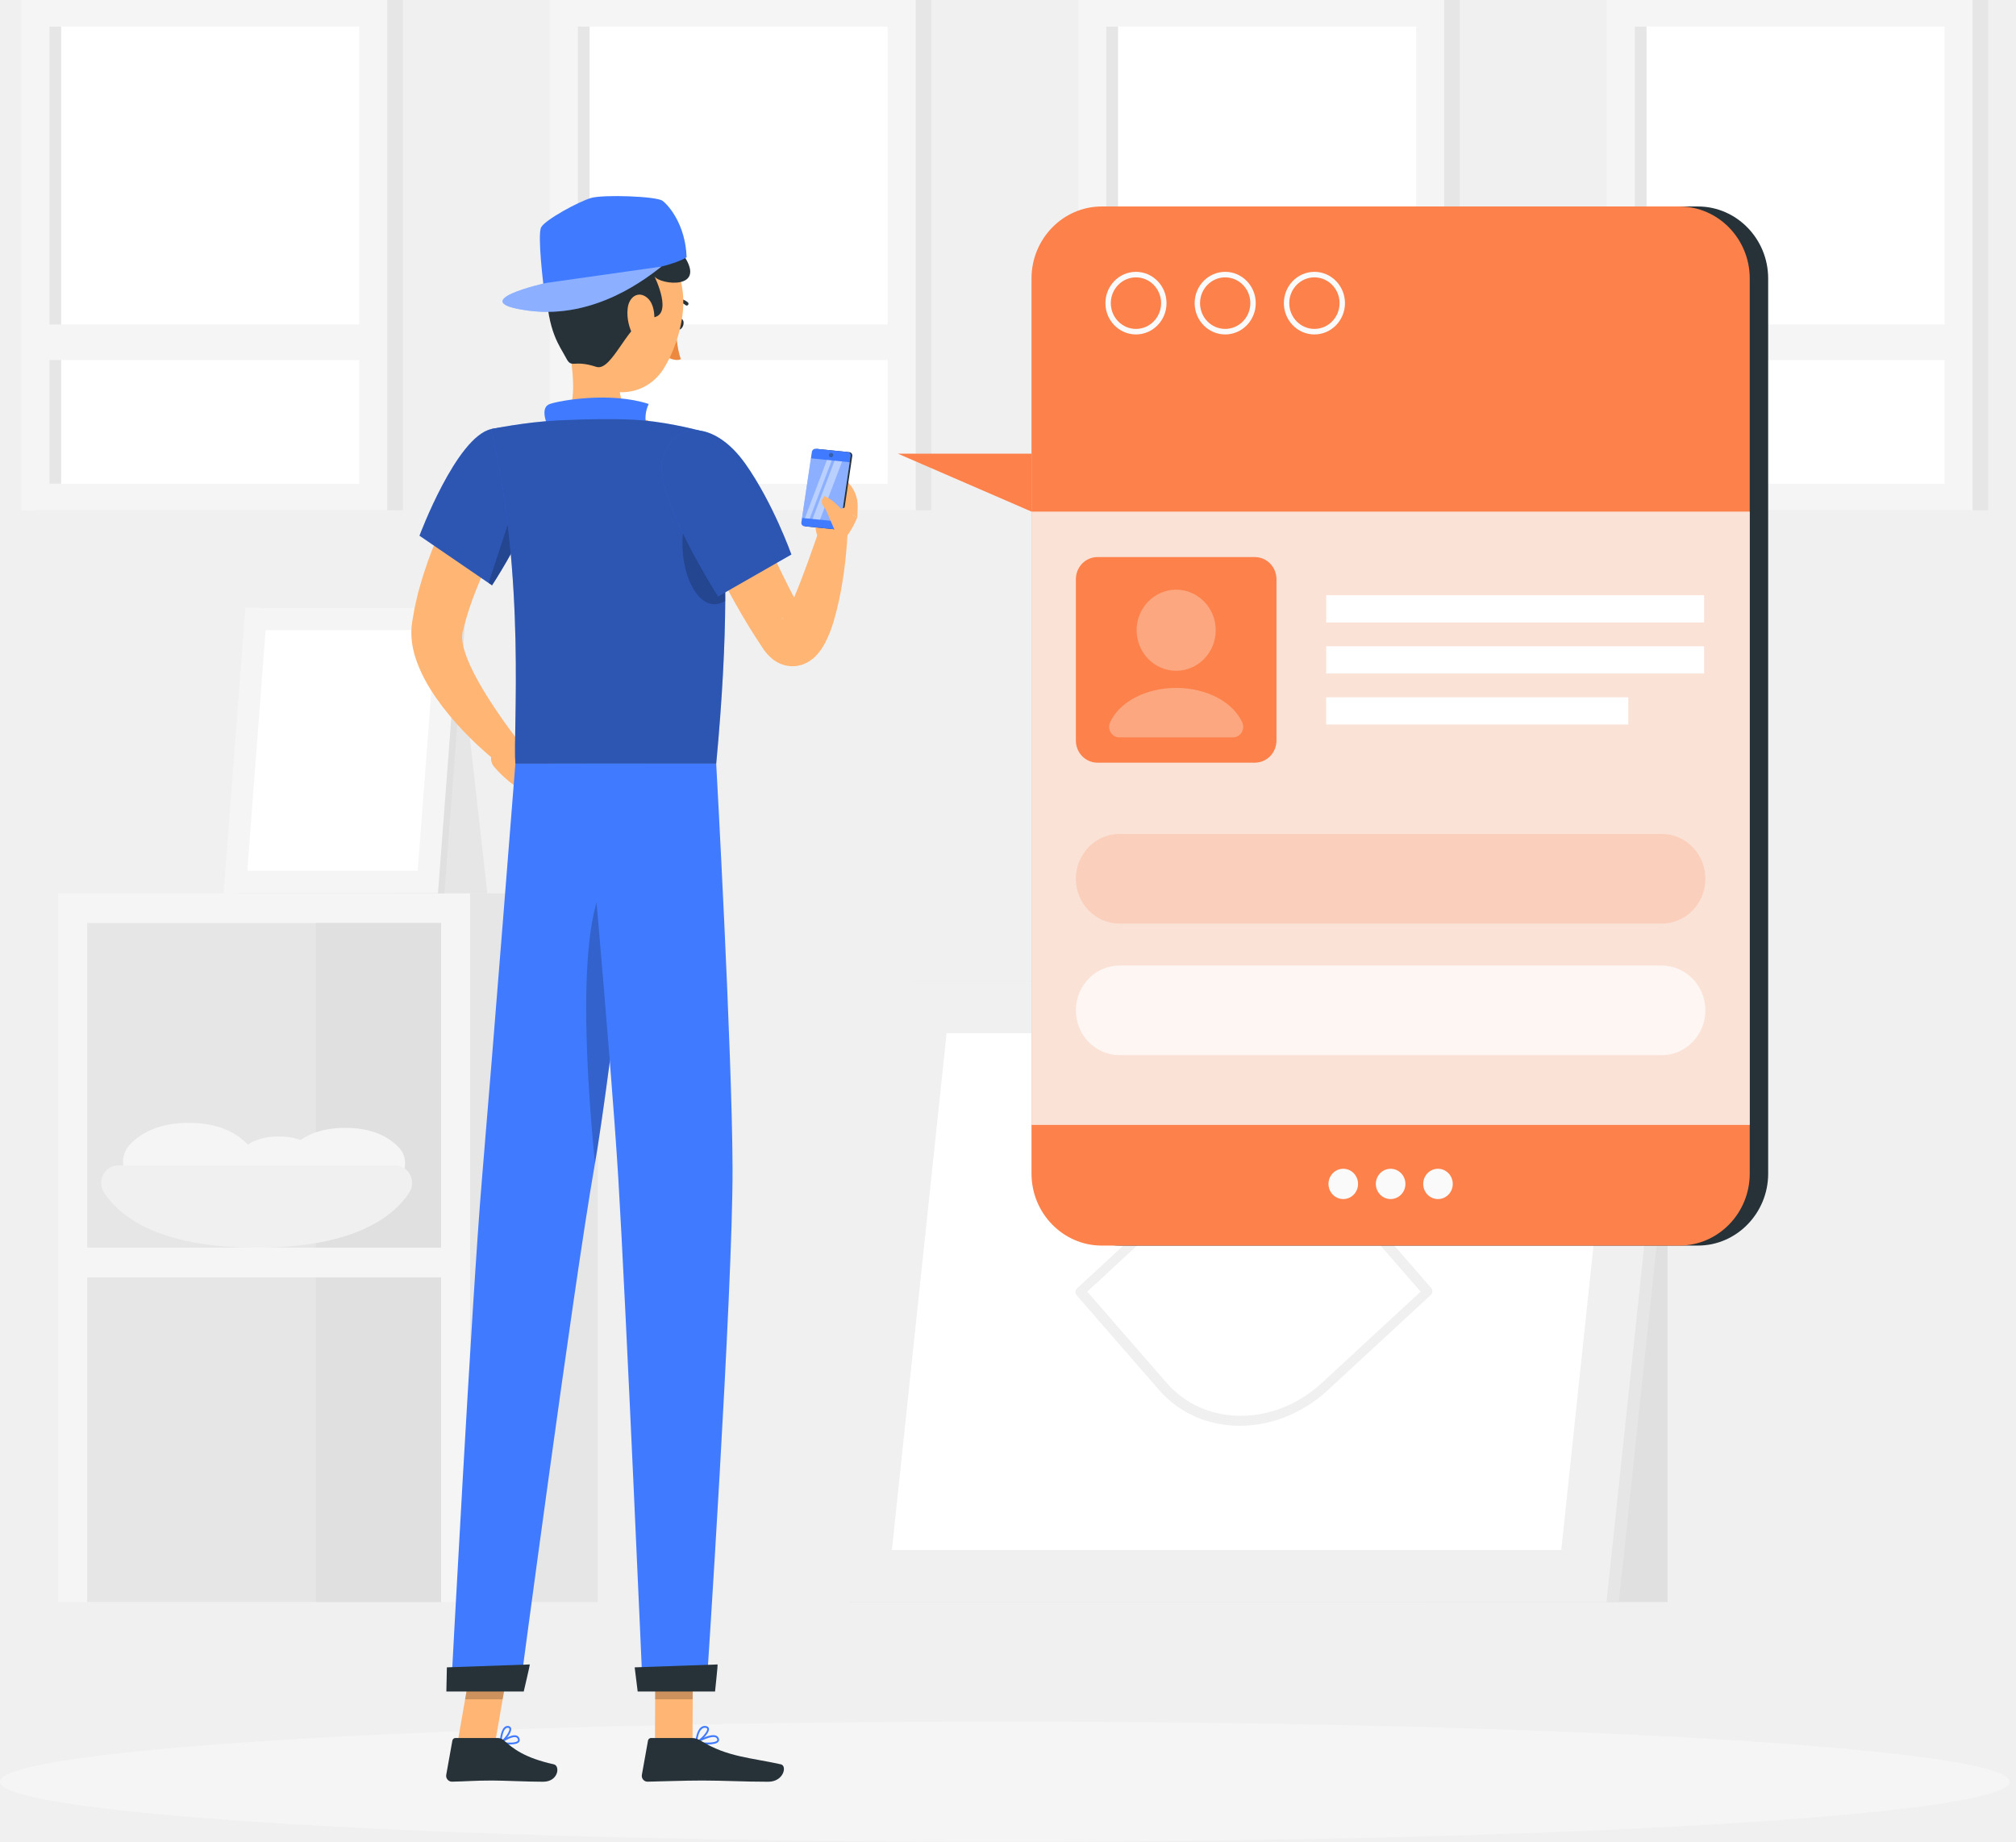
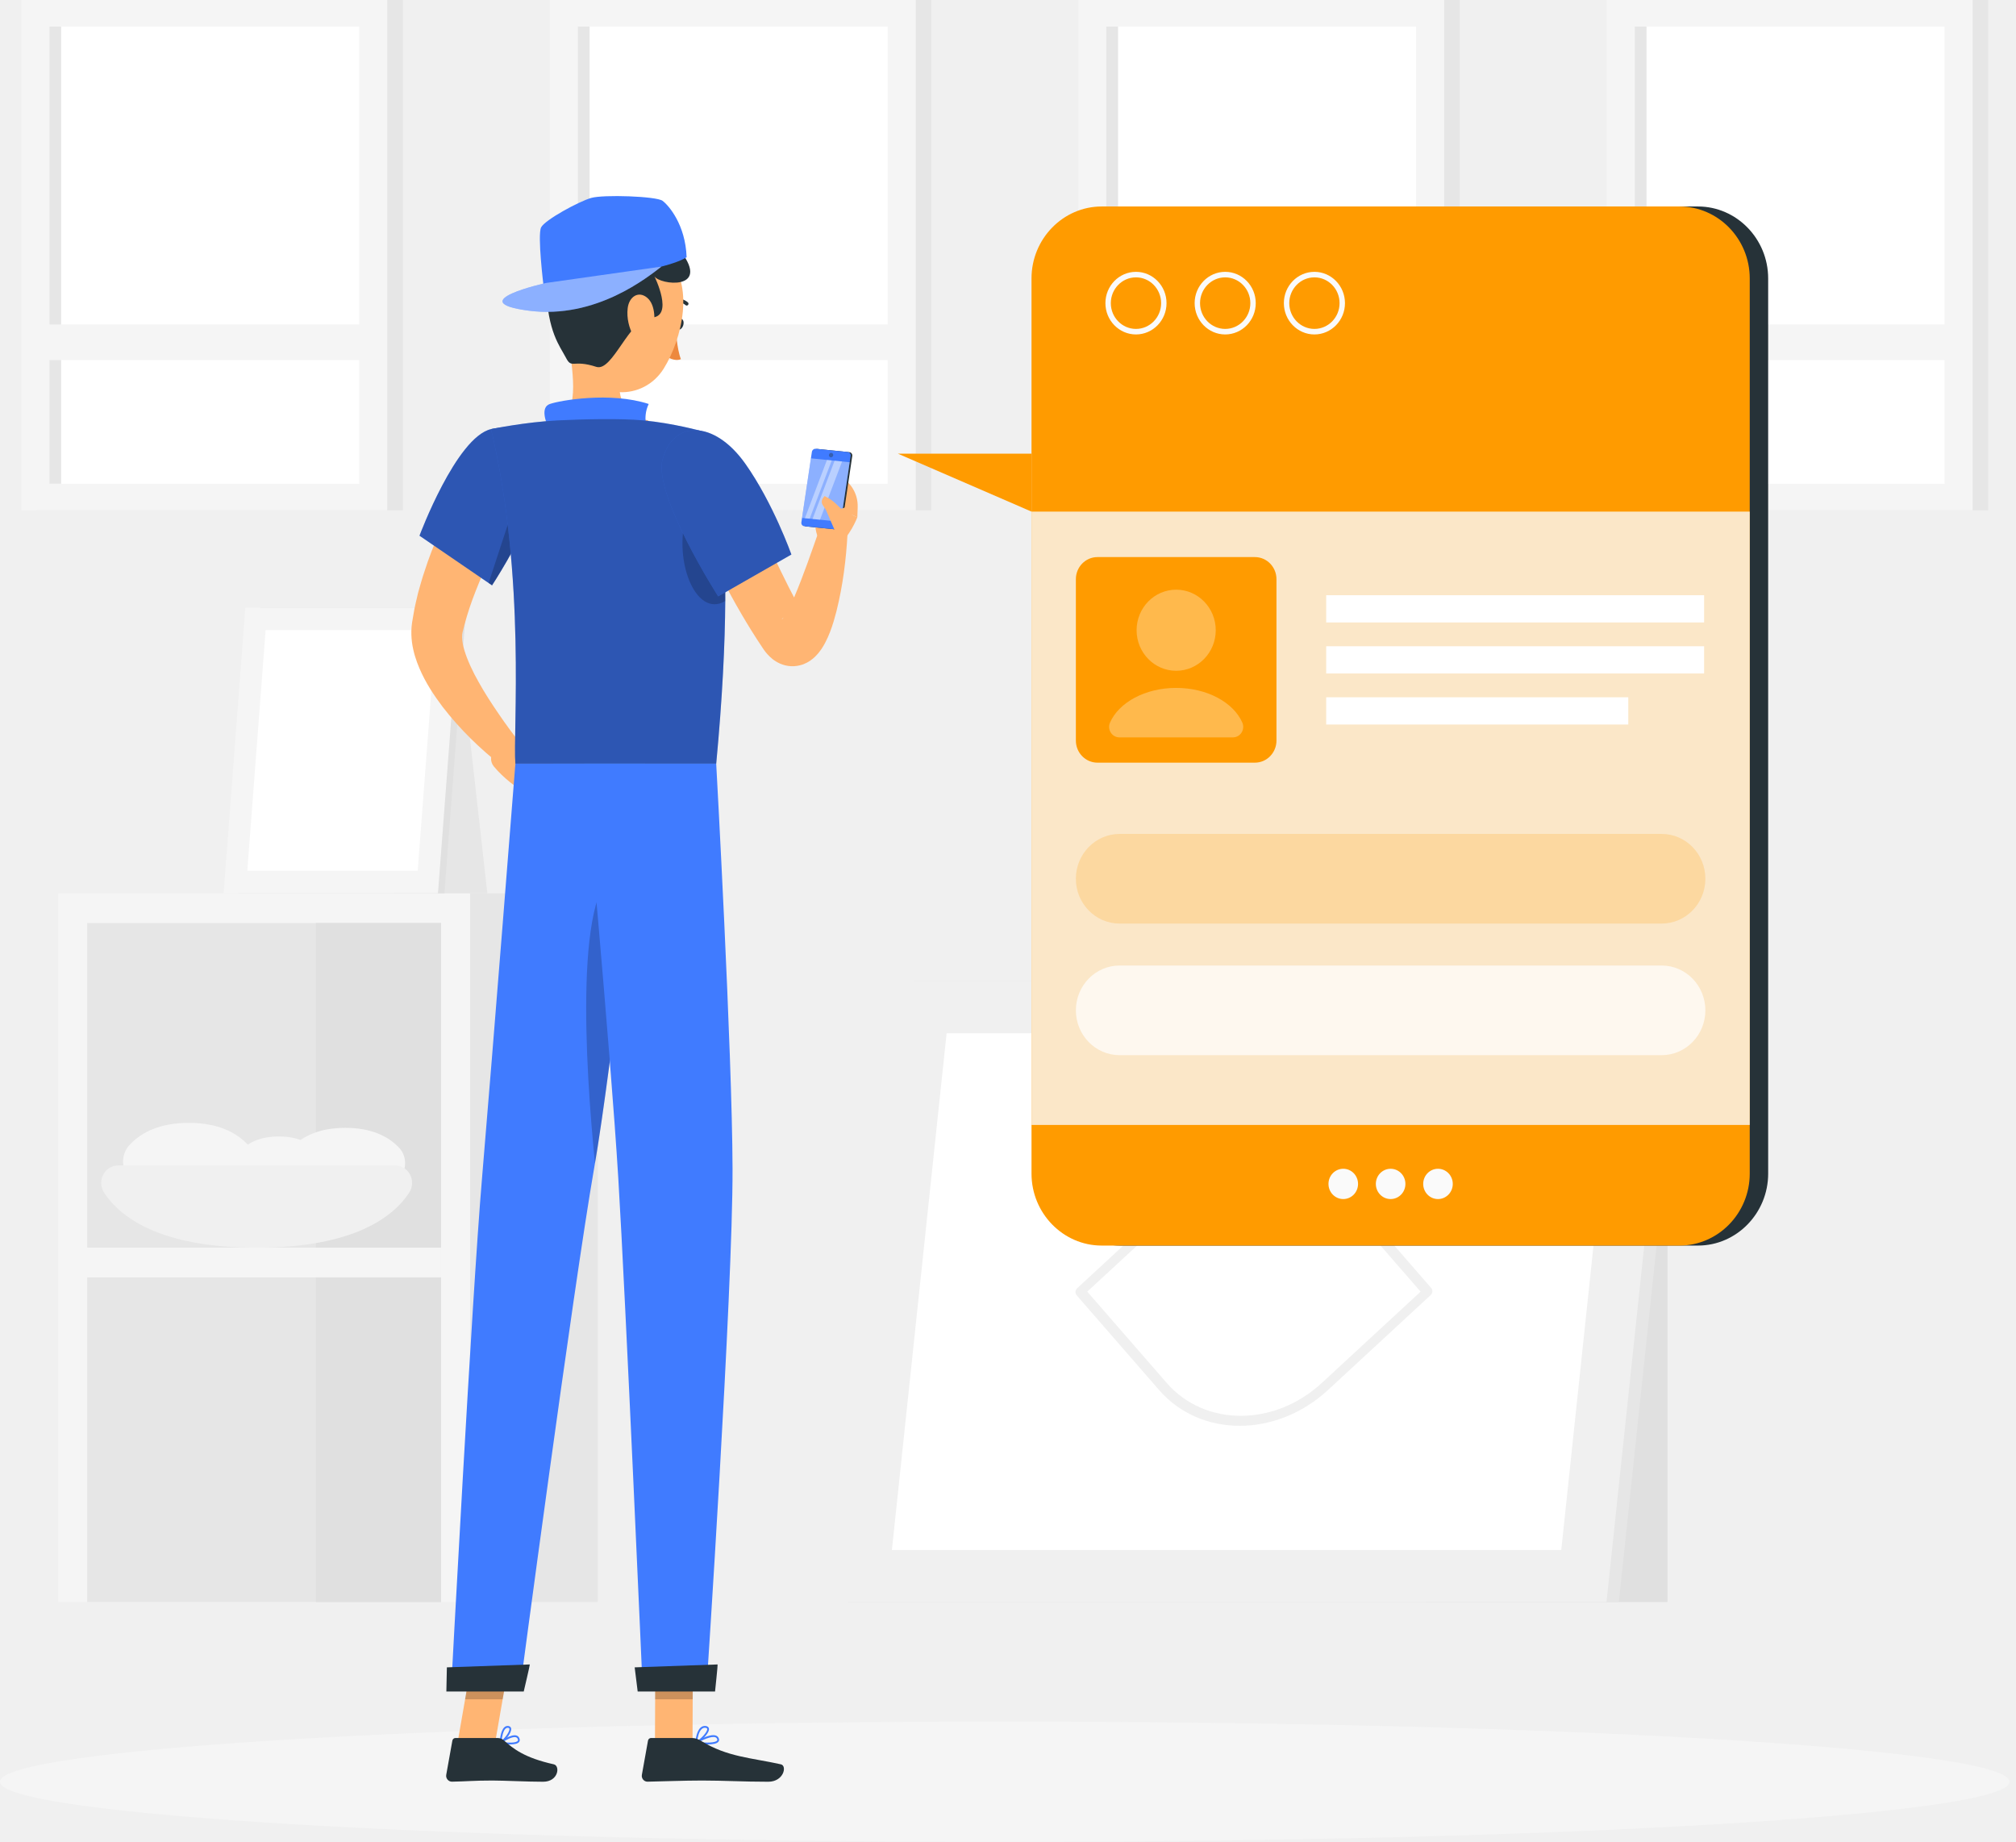
<svg xmlns="http://www.w3.org/2000/svg" width="243" height="222" viewBox="0 0 243 222" fill="none">
-   <path d="M4.45 61.506L48.561 61.506L48.561 3.8147e-06L4.45 3.8147e-06L4.45 61.506Z" fill="#E6E6E6" />
-   <path d="M2.566 61.506L46.677 61.506L46.677 3.8147e-06L2.566 3.8147e-06L2.566 61.506Z" fill="#F5F5F5" />
+   <path d="M4.45 61.506L48.561 61.506L48.561 1.14441e-05L4.45 1.14441e-05L4.45 61.506Z" fill="#E6E6E6" />
+   <path d="M2.566 61.506L46.677 61.506L46.677 1.14441e-05L2.566 1.14441e-05L2.566 61.506Z" fill="#F5F5F5" />
  <path d="M43.296 58.307L43.296 3.2L5.947 3.2L5.947 58.307L43.296 58.307Z" fill="white" />
  <path d="M7.371 58.306L7.371 3.199L5.947 3.199L5.947 58.306H7.371Z" fill="#E6E6E6" />
  <path d="M3.964 43.401L45.278 43.401V39.106L3.964 39.106V43.401Z" fill="#F5F5F5" />
-   <path d="M68.148 61.506L112.259 61.506L112.259 3.8147e-06L68.148 3.8147e-06V61.506Z" fill="#E6E6E6" />
-   <path d="M66.264 61.506L110.375 61.506L110.375 3.8147e-06L66.264 3.8147e-06V61.506Z" fill="#F5F5F5" />
+   <path d="M68.148 61.506L112.259 61.506L112.259 1.14441e-05L68.148 1.14441e-05V61.506Z" fill="#E6E6E6" />
+   <path d="M66.264 61.506L110.375 61.506L110.375 1.14441e-05L66.264 1.14441e-05V61.506Z" fill="#F5F5F5" />
  <path d="M106.994 58.307L106.994 3.2L69.645 3.2V58.307L106.994 58.307Z" fill="white" />
  <path d="M71.069 58.306L71.069 3.199L69.645 3.199L69.645 58.306H71.069Z" fill="#E6E6E6" />
  <path d="M67.662 43.401L108.976 43.401V39.106L67.662 39.106V43.401Z" fill="#F5F5F5" />
-   <path d="M131.845 61.506L175.956 61.506V3.8147e-06L131.845 3.8147e-06V61.506Z" fill="#E6E6E6" />
-   <path d="M129.961 61.506L174.072 61.506V3.8147e-06L129.961 3.8147e-06V61.506Z" fill="#F5F5F5" />
+   <path d="M131.845 61.506L175.956 61.506V1.14441e-05L131.845 1.14441e-05V61.506Z" fill="#E6E6E6" />
+   <path d="M129.961 61.506L174.072 61.506V1.14441e-05L129.961 1.14441e-05V61.506Z" fill="#F5F5F5" />
  <path d="M170.691 58.307V3.2L133.342 3.2V58.307L170.691 58.307Z" fill="white" />
  <path d="M134.767 58.306V3.199L133.343 3.199V58.306H134.767Z" fill="#E6E6E6" />
  <path d="M131.36 43.401L172.674 43.401V39.106L131.36 39.106V43.401Z" fill="#F5F5F5" />
-   <path d="M195.543 61.506L239.654 61.506V3.8147e-06L195.543 3.8147e-06V61.506Z" fill="#E6E6E6" />
-   <path d="M193.659 61.506L237.77 61.506V3.8147e-06L193.659 3.8147e-06V61.506Z" fill="#F5F5F5" />
+   <path d="M195.543 61.506L239.654 61.506V1.14441e-05L195.543 1.14441e-05V61.506Z" fill="#E6E6E6" />
+   <path d="M193.659 61.506L237.77 61.506V1.14441e-05L193.659 1.14441e-05V61.506Z" fill="#F5F5F5" />
  <path d="M234.389 58.307V3.2L197.04 3.2V58.307L234.389 58.307Z" fill="white" />
  <path d="M198.465 58.306V3.199L197.041 3.199V58.306H198.465Z" fill="#E6E6E6" />
  <path d="M195.058 43.401L236.372 43.401V39.106L195.058 39.106V43.401Z" fill="#F5F5F5" />
  <path d="M200.992 127.326H171.842V193.083H200.992V127.326Z" fill="#E0E0E0" />
  <path d="M110.135 118.264L102.213 193.082H195.129L203.052 118.264H110.135Z" fill="#E6E6E6" />
  <path d="M108.648 118.264L100.725 193.082H193.641L201.564 118.264H108.648Z" fill="#F0F0F0" />
  <path d="M107.505 186.814H188.188L194.784 124.532H114.101L107.505 186.814Z" fill="white" />
  <path d="M129.765 156.099L139.71 167.531C144.714 173.282 153.846 173.282 160.067 167.531L172.433 156.099C172.687 155.865 172.728 155.483 172.523 155.248L162.578 143.816C157.574 138.065 148.442 138.065 142.221 143.816L129.855 155.248C129.601 155.482 129.561 155.863 129.765 156.099ZM171.232 155.673L159.326 166.679C153.612 171.961 145.225 171.961 140.63 166.679L131.055 155.673L142.962 144.667C148.675 139.385 157.062 139.385 161.657 144.667L171.232 155.673Z" fill="#F0F0F0" />
  <path d="M56.657 193.082H72.051L72.051 107.666H56.657L56.657 193.082Z" fill="#E6E6E6" />
  <path d="M56.658 107.666H7.013V193.083H56.658V107.666Z" fill="#F5F5F5" />
  <path d="M53.162 193.082L53.162 111.248L10.508 111.248L10.508 193.082H53.162Z" fill="#E6E6E6" />
  <path d="M53.162 193.082L53.162 111.248H38.078L38.078 193.082H53.162Z" fill="#E0E0E0" />
  <path d="M27.689 143.079C30.315 143.079 31.67 139.829 29.827 137.911C28.462 136.49 26.271 135.332 22.757 135.332C19.242 135.332 17.052 136.491 15.687 137.911C13.844 139.829 15.198 143.079 17.825 143.079H27.689Z" fill="#F5F5F5" />
  <path d="M36.772 141.947C38.458 141.947 39.328 139.859 38.145 138.628C37.268 137.716 35.861 136.972 33.604 136.972C31.347 136.972 29.941 137.716 29.064 138.628C27.88 139.859 28.75 141.947 30.437 141.947H36.772Z" fill="#F5F5F5" />
  <path d="M46.114 142.985C48.504 142.985 49.737 140.026 48.06 138.281C46.817 136.988 44.823 135.933 41.624 135.933C38.426 135.933 36.432 136.987 35.189 138.281C33.512 140.026 34.744 142.985 37.135 142.985H46.114Z" fill="#F5F5F5" />
  <path d="M47.618 140.465C49.27 140.465 50.238 142.354 49.314 143.757C47.416 146.64 42.69 150.375 30.934 150.375C19.179 150.375 14.453 146.641 12.555 143.757C11.631 142.354 12.599 140.465 14.25 140.465H47.618Z" fill="#F0F0F0" />
  <path d="M53.163 153.956V150.374H8.615V153.956H53.163Z" fill="#F5F5F5" />
  <path d="M47.582 107.666H58.744L55.437 78.244H47.582V107.666Z" fill="#E6E6E6" />
  <path d="M28.739 107.666H53.567L56.187 73.23H31.359L28.739 107.666Z" fill="#E0E0E0" />
  <path d="M26.954 107.666H52.789L55.409 73.23H29.573L26.954 107.666Z" fill="#F5F5F5" />
  <path d="M50.347 104.953L52.554 75.944H32.016L29.808 104.953H50.347Z" fill="white" />
  <path d="M121.11 221.99C187.997 221.99 242.22 218.745 242.22 214.742C242.22 210.74 187.997 207.495 121.11 207.495C54.223 207.495 0 210.74 0 214.742C0 218.745 54.223 221.99 121.11 221.99Z" fill="#F5F5F5" />
  <path d="M60.752 89.398L63.666 89.263L62.35 94.931C62.35 94.931 60.723 93.828 59.525 92.377C59.025 91.771 59.087 90.868 59.674 90.35L60.752 89.398Z" fill="#FFB573" />
  <path d="M67.05 92.324L65.741 96.95L62.35 94.931L63.666 89.263L67.05 92.324Z" fill="#FFB573" />
  <path d="M88.52 56.641C89.705 59.317 90.941 62.071 92.188 64.757C93.433 67.453 94.709 70.131 96.072 72.697C96.405 73.348 96.759 73.968 97.106 74.599L97.172 74.717C97.183 74.737 97.172 74.722 97.172 74.727C97.172 74.742 97.147 74.704 97.118 74.684C97.04 74.614 96.903 74.455 96.48 74.264C96.363 74.209 96.251 74.178 96.117 74.145C95.977 74.106 95.832 74.094 95.687 74.085C95.388 74.07 95.103 74.125 94.893 74.198C94.47 74.353 94.321 74.531 94.274 74.579C94.186 74.701 94.335 74.587 94.456 74.412C94.589 74.234 94.738 73.991 94.883 73.726C95.176 73.193 95.475 72.574 95.749 71.933C96.85 69.343 97.834 66.459 98.82 63.656L102.16 64.301C101.983 67.468 101.608 70.529 100.812 73.714C100.602 74.512 100.378 75.321 100.048 76.171C99.881 76.597 99.694 77.034 99.443 77.508C99.179 77.983 98.894 78.498 98.259 79.135C97.939 79.441 97.472 79.835 96.695 80.106C96.309 80.237 95.837 80.316 95.353 80.294C95.115 80.285 94.88 80.244 94.648 80.192C94.423 80.138 94.227 80.064 94.022 79.98C93.258 79.633 92.84 79.212 92.512 78.862C92.366 78.695 92.218 78.515 92.117 78.369L91.96 78.143L91.878 78.019C91.442 77.356 90.996 76.692 90.587 76.023C88.921 73.348 87.447 70.621 86.054 67.859C84.672 65.082 83.4 62.313 82.214 59.404L88.52 56.641Z" fill="#FFB573" />
  <path d="M98.285 62.689L98.969 60.437L103.34 62.338C103.34 62.338 102.419 64.803 100.846 65.81C100.189 66.231 99.325 66.038 98.909 65.369C98.415 64.572 98.195 63.629 98.285 62.689Z" fill="#FFB573" />
  <path d="M99.865 56.96L100.564 57.165C102.285 57.669 103.448 59.31 103.382 61.143L103.34 62.338L98.969 60.437L99.865 56.96Z" fill="#FFB573" />
  <path d="M100.989 63.831L97.14 63.442C96.913 63.419 96.756 63.212 96.79 62.98L98.056 54.486C98.09 54.255 98.304 54.085 98.53 54.108L102.38 54.497C102.606 54.52 102.763 54.727 102.729 54.958L101.463 63.453C101.429 63.684 101.215 63.854 100.989 63.831Z" fill="#263238" />
-   <path d="M100.793 63.811L96.943 63.422C96.717 63.399 96.56 63.192 96.594 62.961L97.86 54.466C97.895 54.235 98.108 54.066 98.335 54.088L102.184 54.477C102.411 54.5 102.568 54.708 102.533 54.938L101.267 63.433C101.233 63.664 101.019 63.834 100.793 63.811Z" fill="#407BFF" />
+   <path d="M100.793 63.811L96.943 63.422C96.717 63.399 96.56 63.192 96.594 62.961L97.86 54.466C97.895 54.235 98.108 54.065 98.335 54.088L102.184 54.477C102.411 54.5 102.568 54.708 102.533 54.938L101.267 63.433C101.233 63.664 101.019 63.834 100.793 63.811Z" fill="#407BFF" />
  <path opacity="0.4" d="M101.348 62.893L96.674 62.421L97.745 55.239L102.418 55.711L101.348 62.893Z" fill="white" />
  <path opacity="0.4" d="M97.592 62.514L97.018 62.456L99.679 55.434L100.255 55.493L97.592 62.514Z" fill="white" />
  <path opacity="0.4" d="M98.839 62.64L97.939 62.548L100.6 55.527L101.5 55.619L98.839 62.64Z" fill="white" />
  <path opacity="0.4" d="M100.433 54.875C100.411 55.02 100.278 55.127 100.135 55.112C99.993 55.097 99.895 54.968 99.917 54.823C99.939 54.677 100.072 54.571 100.214 54.586C100.356 54.6 100.455 54.73 100.433 54.875Z" fill="#263238" />
  <path d="M102.064 61.086L101.385 61.323L100.774 60.731C100.459 60.425 100.103 60.166 99.718 59.961L99.394 59.788L99.214 60.012C99.012 60.264 98.998 60.622 99.178 60.89L99.545 61.434L100.801 64.341L102.063 63.993L103.081 62.639L102.064 61.086Z" fill="#FFB573" />
  <path d="M63.451 58.915C62.732 60.167 61.939 61.559 61.234 62.914C60.517 64.281 59.809 65.653 59.16 67.039C58.503 68.422 57.887 69.819 57.343 71.213C56.792 72.61 56.319 74.013 55.965 75.385L55.741 76.258C55.71 76.391 55.691 76.573 55.696 76.789C55.703 77.224 55.796 77.791 55.979 78.389C56.347 79.591 56.961 80.914 57.69 82.197C58.41 83.495 59.243 84.779 60.117 86.052C60.979 87.325 61.937 88.6 62.853 89.803L60.523 92.337C57.871 90.251 55.508 87.971 53.371 85.218C52.328 83.826 51.32 82.344 50.545 80.523C50.161 79.612 49.821 78.607 49.66 77.431C49.584 76.843 49.554 76.21 49.611 75.539L49.67 75.038L49.727 74.703L49.842 74.031C49.981 73.121 50.206 72.276 50.406 71.405C50.648 70.566 50.876 69.712 51.156 68.9C51.679 67.247 52.311 65.666 52.976 64.108C53.641 62.55 54.368 61.037 55.147 59.552C55.535 58.809 55.937 58.076 56.348 57.344C56.762 56.6 57.173 55.913 57.663 55.139L63.451 58.915Z" fill="#FFB573" />
  <path d="M81.539 38.911C81.419 39.266 81.502 39.624 81.725 39.713C81.947 39.802 82.225 39.587 82.344 39.233C82.463 38.88 82.38 38.521 82.158 38.432C81.936 38.343 81.659 38.558 81.539 38.911Z" fill="#263238" />
  <path d="M81.471 39.612C81.471 39.612 81.554 41.962 82.073 43.286C81.274 43.63 80.341 42.954 80.341 42.954L81.471 39.612Z" fill="#ED893E" />
  <path d="M82.747 36.826C82.706 36.821 82.665 36.803 82.632 36.772C82.607 36.75 82.017 36.225 81.123 36.474C81.01 36.506 80.892 36.437 80.86 36.32C80.829 36.203 80.897 36.082 81.011 36.05C82.137 35.736 82.887 36.417 82.918 36.446C83.006 36.527 83.013 36.665 82.933 36.755C82.885 36.811 82.815 36.834 82.747 36.826Z" fill="#263238" />
  <path d="M68.551 39.976C68.671 43.791 70.053 48.405 67.822 50.669C67.822 50.669 68.857 54.111 75.009 54.111C81.773 54.111 78.112 50.67 78.112 50.67C74.386 49.766 74.375 46.959 74.919 44.323L68.551 39.976Z" fill="#FFB573" />
-   <path d="M66.235 51.851C65.709 50.761 65.168 49.087 66.258 48.697C67.456 48.268 73.556 47.18 78.191 48.688C77.355 50.44 78.13 52.079 78.13 52.079L66.235 51.851Z" fill="#407BFF" />
+   <path d="M66.235 51.851C65.709 50.761 65.168 49.087 66.258 48.697C67.456 48.267 73.556 47.18 78.191 48.688C77.355 50.44 78.13 52.079 78.13 52.079L66.235 51.851Z" fill="#407BFF" />
  <path d="M61.501 210.244C61.034 210.244 60.551 210.171 60.317 210.114C60.277 210.104 60.245 210.07 60.237 210.028C60.229 209.986 60.245 209.942 60.28 209.917C60.331 209.88 61.535 209.012 62.204 209.158C62.362 209.193 62.482 209.279 62.559 209.414C62.705 209.668 62.65 209.84 62.579 209.939C62.412 210.172 61.965 210.244 61.501 210.244ZM60.617 209.952C61.295 210.07 62.221 210.067 62.407 209.809C62.425 209.784 62.48 209.708 62.375 209.526C62.328 209.444 62.258 209.394 62.159 209.373C61.761 209.286 61.037 209.681 60.617 209.952Z" fill="#407BFF" />
-   <path d="M60.342 210.117C60.323 210.117 60.303 210.112 60.286 210.1C60.253 210.079 60.234 210.042 60.236 210.003C60.237 209.946 60.295 208.609 60.804 208.166C60.938 208.05 61.091 208.002 61.26 208.022C61.522 208.055 61.592 208.222 61.61 208.319C61.709 208.839 60.844 209.848 60.395 210.104C60.378 210.113 60.36 210.117 60.342 210.117ZM61.185 208.237C61.097 208.237 61.017 208.269 60.943 208.334C60.639 208.599 60.508 209.344 60.465 209.79C60.91 209.433 61.459 208.669 61.4 208.361C61.394 208.33 61.38 208.258 61.234 208.24C61.217 208.238 61.2 208.237 61.185 208.237Z" fill="#407BFF" />
+   <path d="M60.342 210.117C60.323 210.117 60.303 210.112 60.286 210.1C60.253 210.079 60.234 210.042 60.236 210.002C60.237 209.946 60.295 208.609 60.804 208.166C60.938 208.05 61.091 208.002 61.26 208.022C61.522 208.055 61.592 208.222 61.61 208.319C61.709 208.839 60.844 209.848 60.395 210.104C60.378 210.113 60.36 210.117 60.342 210.117ZM61.185 208.237C61.097 208.237 61.017 208.269 60.943 208.334C60.639 208.599 60.508 209.344 60.465 209.79C60.91 209.433 61.459 208.669 61.4 208.361C61.394 208.33 61.38 208.258 61.234 208.24C61.217 208.238 61.2 208.237 61.185 208.237Z" fill="#407BFF" />
  <path d="M85.294 210.245C84.752 210.245 84.193 210.174 83.902 210.115C83.859 210.106 83.825 210.07 83.817 210.026C83.81 209.981 83.831 209.935 83.869 209.912C84.096 209.775 86.105 208.598 86.59 209.413C86.726 209.642 86.677 209.802 86.613 209.897C86.432 210.163 85.874 210.245 85.294 210.245ZM84.245 209.951C85.095 210.072 86.242 210.058 86.438 209.771C86.455 209.747 86.499 209.682 86.407 209.528C86.132 209.065 84.912 209.594 84.245 209.951Z" fill="#407BFF" />
-   <path d="M83.924 210.117C83.902 210.117 83.881 210.111 83.863 210.098C83.832 210.076 83.814 210.04 83.817 210.001C83.82 209.949 83.894 208.701 84.451 208.214C84.623 208.064 84.822 207.998 85.043 208.022C85.345 208.054 85.432 208.211 85.452 208.338C85.539 208.875 84.51 209.854 83.968 210.108C83.954 210.114 83.939 210.117 83.924 210.117ZM84.957 208.237C84.821 208.237 84.701 208.285 84.591 208.381C84.225 208.701 84.094 209.453 84.05 209.814C84.595 209.474 85.293 208.698 85.241 208.374C85.237 208.346 85.223 208.262 85.022 208.24C85 208.238 84.978 208.237 84.957 208.237Z" fill="#407BFF" />
+   <path d="M83.924 210.117C83.902 210.117 83.881 210.111 83.863 210.098C83.832 210.076 83.814 210.04 83.817 210.001C83.82 209.949 83.894 208.701 84.451 208.214C84.623 208.064 84.822 207.998 85.043 208.022C85.345 208.053 85.432 208.211 85.452 208.338C85.539 208.875 84.51 209.854 83.968 210.108C83.954 210.114 83.939 210.117 83.924 210.117ZM84.957 208.237C84.821 208.237 84.701 208.285 84.591 208.381C84.225 208.701 84.094 209.453 84.05 209.814C84.595 209.474 85.293 208.698 85.241 208.374C85.237 208.346 85.223 208.262 85.022 208.24C85 208.238 84.978 208.237 84.957 208.237Z" fill="#407BFF" />
  <path d="M78.947 210.007H83.473L83.519 199.267H78.993L78.947 210.007Z" fill="#FFB573" />
  <path d="M55.157 210.007H59.683L61.553 199.267H57.027L55.157 210.007Z" fill="#FFB573" />
  <path d="M59.984 209.47H54.9C54.715 209.47 54.559 209.602 54.526 209.787L53.787 213.909C53.711 214.337 54.054 214.741 54.481 214.734C56.255 214.703 57.114 214.596 59.35 214.596C60.725 214.596 63.565 214.742 65.464 214.742C67.322 214.742 67.539 212.818 66.755 212.643C63.239 211.861 61.885 210.783 60.73 209.755C60.522 209.57 60.255 209.47 59.984 209.47Z" fill="#263238" />
  <path d="M83.423 209.47H78.48C78.296 209.47 78.14 209.602 78.107 209.787L77.368 213.909C77.291 214.337 77.623 214.741 78.05 214.734C79.832 214.703 82.404 214.596 84.645 214.596C87.265 214.596 89.533 214.742 92.606 214.742C94.464 214.742 94.907 212.818 94.123 212.643C90.552 211.849 87.658 211.764 84.526 209.831C84.186 209.621 83.814 209.47 83.423 209.47Z" fill="#263238" />
  <path d="M59.186 51.718C54.982 52.714 50.564 64.565 50.564 64.565L59.309 70.548C59.309 70.548 62.362 65.922 64.566 60.745C66.876 55.321 63.485 50.699 59.186 51.718Z" fill="#407BFF" />
  <path opacity="0.3" d="M59.186 51.718C54.982 52.714 50.564 64.565 50.564 64.565L59.309 70.548C59.309 70.548 62.362 65.922 64.566 60.745C66.876 55.321 63.485 50.699 59.186 51.718Z" fill="black" />
  <path opacity="0.2" d="M62.51 59.274L58.896 70.265L59.307 70.549C59.307 70.549 60.956 68.043 62.713 64.659L62.51 59.274Z" fill="black" />
  <path d="M87.42 72.434C87.387 77.61 87.082 84.049 86.33 92.041H62.119C61.809 88.235 63.444 69.656 59.189 51.715C59.189 51.715 63.303 50.863 67.25 50.667C70.337 50.516 74.812 50.414 77.538 50.667C81.136 51.002 84.548 51.955 84.548 51.955C84.548 51.955 86.619 54.253 87.247 65.029C87.369 67.156 87.437 69.606 87.42 72.434Z" fill="#407BFF" />
  <path opacity="0.3" d="M87.42 72.434C87.387 77.61 87.082 84.049 86.33 92.041H62.119C61.809 88.235 63.444 69.656 59.189 51.715C59.189 51.715 63.303 50.863 67.25 50.667C70.337 50.516 74.812 50.414 77.538 50.667C81.136 51.002 84.548 51.955 84.548 51.955C84.548 51.955 86.619 54.253 87.247 65.029C87.369 67.156 87.437 69.606 87.42 72.434Z" fill="black" />
  <path opacity="0.2" d="M87.42 72.434C83.767 74.643 80.944 67.076 82.898 61.661L87.246 65.029C87.369 67.156 87.437 69.606 87.42 72.434Z" fill="black" />
  <path d="M79.862 55.387C78.74 59.651 86.564 71.879 86.564 71.879L95.391 66.832C95.391 66.832 93.188 60.624 89.836 55.89C86.094 50.604 81.126 50.585 79.862 55.387Z" fill="#407BFF" />
  <path opacity="0.3" d="M79.862 55.387C78.74 59.651 86.564 71.879 86.564 71.879L95.391 66.832C95.391 66.832 93.188 60.624 89.836 55.89C86.094 50.604 81.126 50.585 79.862 55.387Z" fill="black" />
  <path opacity="0.2" d="M83.518 199.27L83.495 204.806H78.968L78.99 199.27H83.518Z" fill="black" />
  <path opacity="0.2" d="M57.026 199.27H61.553L60.587 204.806H56.06L57.026 199.27Z" fill="black" />
  <path d="M70.451 33.624C69.238 38.071 68.312 40.602 69.667 43.676C71.705 48.299 77.533 48.371 79.996 44.434C82.213 40.89 83.823 34.214 80.32 30.85C76.868 27.535 71.663 29.178 70.451 33.624Z" fill="#FFB573" />
  <path d="M69.69 28.421C67.574 27.866 65.663 29.282 65.834 34.652C66.004 40.021 67.487 41.711 68.213 43.112C68.938 44.514 69.012 43.277 71.876 44.215C73.846 44.859 75.876 38.32 78.463 38.28C81.333 38.235 78.88 33.297 78.88 33.297C79.507 34.353 85.684 35.065 82.073 30.32C78.871 26.113 67.521 25.335 69.69 28.421Z" fill="#263238" />
  <path d="M65.516 34.447C65.516 34.447 79.739 32.951 82.762 31.005C82.627 27.079 80.601 24.75 79.858 24.2C79.115 23.65 72.744 23.43 71.26 23.855C69.777 24.28 65.696 26.491 65.226 27.399C64.757 28.307 65.516 34.447 65.516 34.447Z" fill="#407BFF" />
  <path d="M79.728 32.131C78.171 33.318 71.859 38.517 63.715 37.441C55.571 36.365 65.823 34.103 65.823 34.103L79.728 32.131Z" fill="#407BFF" />
  <path opacity="0.4" d="M79.728 32.131C78.171 33.318 71.859 38.517 63.715 37.441C55.571 36.365 65.823 34.103 65.823 34.103L79.728 32.131Z" fill="white" />
  <path d="M75.659 37.142C75.513 38.349 75.842 39.59 76.347 40.468C77.108 41.788 78.23 41.328 78.64 40.025C79.009 38.85 79.059 36.749 77.996 35.874C76.951 35.013 75.826 35.762 75.659 37.142Z" fill="#FFB573" />
  <path d="M77.741 92.041C77.741 92.041 73.94 127.483 71.621 140.761C69.081 155.301 62.656 203.734 62.656 203.734H54.367C54.367 203.734 56.874 156.475 58.094 142.078C59.417 126.454 62.121 92.041 62.121 92.041H77.741Z" fill="#407BFF" />
  <path d="M63.862 200.605C63.898 200.605 63.129 203.867 63.129 203.867H53.803L53.864 200.956L63.862 200.605Z" fill="#263238" />
  <path opacity="0.2" d="M74.971 104.669C69.077 105.862 70.56 128.557 71.715 140.229C73.117 131.979 75.026 116.102 76.314 104.833C75.912 104.631 75.466 104.568 74.971 104.669Z" fill="black" />
  <path d="M86.328 92.041C86.328 92.041 88.257 126.716 88.298 140.858C88.34 155.568 85.141 203.734 85.141 203.734H77.474C77.474 203.734 75.41 156.427 74.525 141.981C73.56 126.231 70.416 92.041 70.416 92.041H86.328V92.041Z" fill="#407BFF" />
  <path d="M86.498 200.605C86.534 200.605 86.189 203.867 86.189 203.867H76.863L76.501 200.956L86.498 200.605Z" fill="#263238" />
-   <path d="M108.221 54.675L124.334 61.661V54.675H108.221Z" fill="#FC814A" />
+   <path d="M108.221 54.675L124.334 61.661V54.675H108.221Z" fill="#FF9B00" />
  <path d="M204.667 150.121H135.014C130.361 150.121 126.554 146.22 126.554 141.452V33.555C126.554 28.787 130.361 24.886 135.014 24.886H204.667C209.32 24.886 213.127 28.787 213.127 33.555V141.452C213.127 146.22 209.32 150.121 204.667 150.121Z" fill="#263238" />
-   <path d="M202.447 150.121H132.793C128.14 150.121 124.334 146.22 124.334 141.452V33.555C124.334 28.787 128.14 24.886 132.793 24.886H202.447C207.1 24.886 210.906 28.787 210.906 33.555V141.452C210.906 146.22 207.1 150.121 202.447 150.121Z" fill="#FC814A" />
+   <path d="M202.447 150.121H132.793C128.14 150.121 124.334 146.22 124.334 141.452V33.555C124.334 28.787 128.14 24.886 132.793 24.886H202.447C207.1 24.886 210.906 28.787 210.906 33.555V141.452C210.906 146.22 207.1 150.121 202.447 150.121Z" fill="#FF9B00" />
  <path opacity="0.8" d="M210.906 61.661H124.334V135.582H210.906V61.661Z" fill="#FAFAFA" />
  <path d="M136.925 40.309C134.894 40.309 133.242 38.617 133.242 36.536C133.242 34.454 134.894 32.762 136.925 32.762C138.956 32.762 140.608 34.455 140.608 36.536C140.609 38.617 138.956 40.309 136.925 40.309ZM136.925 33.429C135.254 33.429 133.893 34.822 133.893 36.536C133.893 38.249 135.253 39.642 136.925 39.642C138.597 39.642 139.956 38.249 139.956 36.536C139.956 34.822 138.597 33.429 136.925 33.429Z" fill="#FAFAFA" />
  <path d="M147.679 40.309C145.649 40.309 143.997 38.617 143.997 36.536C143.997 34.454 145.649 32.762 147.679 32.762C149.71 32.762 151.362 34.455 151.362 36.536C151.363 38.617 149.711 40.309 147.679 40.309ZM147.679 33.429C146.008 33.429 144.648 34.822 144.648 36.536C144.648 38.249 146.007 39.642 147.679 39.642C149.351 39.642 150.711 38.249 150.711 36.536C150.711 34.822 149.351 33.429 147.679 33.429Z" fill="#FAFAFA" />
  <path d="M158.434 40.309C156.403 40.309 154.751 38.617 154.751 36.536C154.751 34.454 156.403 32.762 158.434 32.762C160.464 32.762 162.117 34.455 162.117 36.536C162.117 38.617 160.465 40.309 158.434 40.309ZM158.434 33.429C156.762 33.429 155.402 34.822 155.402 36.536C155.402 38.249 156.762 39.642 158.434 39.642C160.105 39.642 161.466 38.249 161.466 36.536C161.466 34.822 160.106 33.429 158.434 33.429Z" fill="#FAFAFA" />
  <path d="M163.693 142.69C163.693 143.699 162.896 144.516 161.911 144.516C160.927 144.516 160.129 143.699 160.129 142.69C160.129 141.681 160.927 140.864 161.911 140.864C162.896 140.864 163.693 141.681 163.693 142.69Z" fill="#FAFAFA" />
  <path d="M169.402 142.69C169.402 143.699 168.605 144.516 167.62 144.516C166.636 144.516 165.838 143.699 165.838 142.69C165.838 141.681 166.636 140.864 167.62 140.864C168.604 140.864 169.402 141.681 169.402 142.69Z" fill="#FAFAFA" />
  <path d="M175.111 142.69C175.111 143.699 174.313 144.516 173.329 144.516C172.344 144.516 171.547 143.699 171.547 142.69C171.547 141.681 172.344 140.864 173.329 140.864C174.313 140.864 175.111 141.681 175.111 142.69Z" fill="#FAFAFA" />
-   <path d="M151.26 91.918H132.281C130.846 91.918 129.681 90.725 129.681 89.254V69.806C129.681 68.335 130.845 67.142 132.281 67.142H151.26C152.695 67.142 153.86 68.334 153.86 69.806V89.254C153.86 90.725 152.696 91.918 151.26 91.918Z" fill="#FC814A" />
-   <path opacity="0.3" d="M141.77 80.846C144.405 80.846 146.54 78.657 146.54 75.958C146.54 73.259 144.405 71.07 141.77 71.07C139.136 71.07 137.001 73.259 137.001 75.958C137.001 78.657 139.136 80.846 141.77 80.846Z" fill="white" />
+   <path d="M151.26 91.918H132.281C130.846 91.918 129.681 90.725 129.681 89.254V69.806C129.681 68.335 130.845 67.142 132.281 67.142H151.26C152.695 67.142 153.86 68.334 153.86 69.806V89.254C153.86 90.725 152.696 91.918 151.26 91.918Z" fill="#FF9B00" />
+   <path opacity="0.3" d="M141.77 80.846C144.405 80.846 146.54 78.658 146.54 75.958C146.54 73.259 144.405 71.07 141.77 71.07C139.136 71.07 137.001 73.259 137.001 75.958C137.001 78.658 139.136 80.846 141.77 80.846Z" fill="white" />
  <path opacity="0.3" d="M141.77 82.909C138.026 82.909 134.857 84.667 133.796 87.091C133.43 87.926 134.032 88.871 134.926 88.871H148.614C149.507 88.871 150.11 87.926 149.744 87.091C148.684 84.667 145.515 82.909 141.77 82.909Z" fill="white" />
  <path opacity="0.7" d="M200.287 127.173H134.953C132.042 127.173 129.681 124.754 129.681 121.771C129.681 118.787 132.042 116.368 134.953 116.368H200.288C203.199 116.368 205.559 118.787 205.559 121.771C205.559 124.755 203.198 127.173 200.287 127.173Z" fill="white" />
-   <path opacity="0.2" d="M200.287 111.312H134.953C132.042 111.312 129.681 108.893 129.681 105.91C129.681 102.927 132.042 100.508 134.953 100.508H200.288C203.199 100.508 205.559 102.926 205.559 105.91C205.559 108.893 203.198 111.312 200.287 111.312Z" fill="#FC814A" />
+   <path opacity="0.2" d="M200.287 111.312H134.953C132.042 111.312 129.681 108.893 129.681 105.91C129.681 102.927 132.042 100.508 134.953 100.508H200.288C203.199 100.508 205.559 102.926 205.559 105.91C205.559 108.893 203.198 111.312 200.287 111.312Z" fill="#FF9B00" />
  <path d="M159.854 75.02H205.405V71.738H159.854V75.02Z" fill="white" />
  <path d="M159.854 81.171H205.405V77.888H159.854V81.171Z" fill="white" />
  <path d="M159.853 87.321H196.267V84.039H159.853V87.321Z" fill="white" />
</svg>
